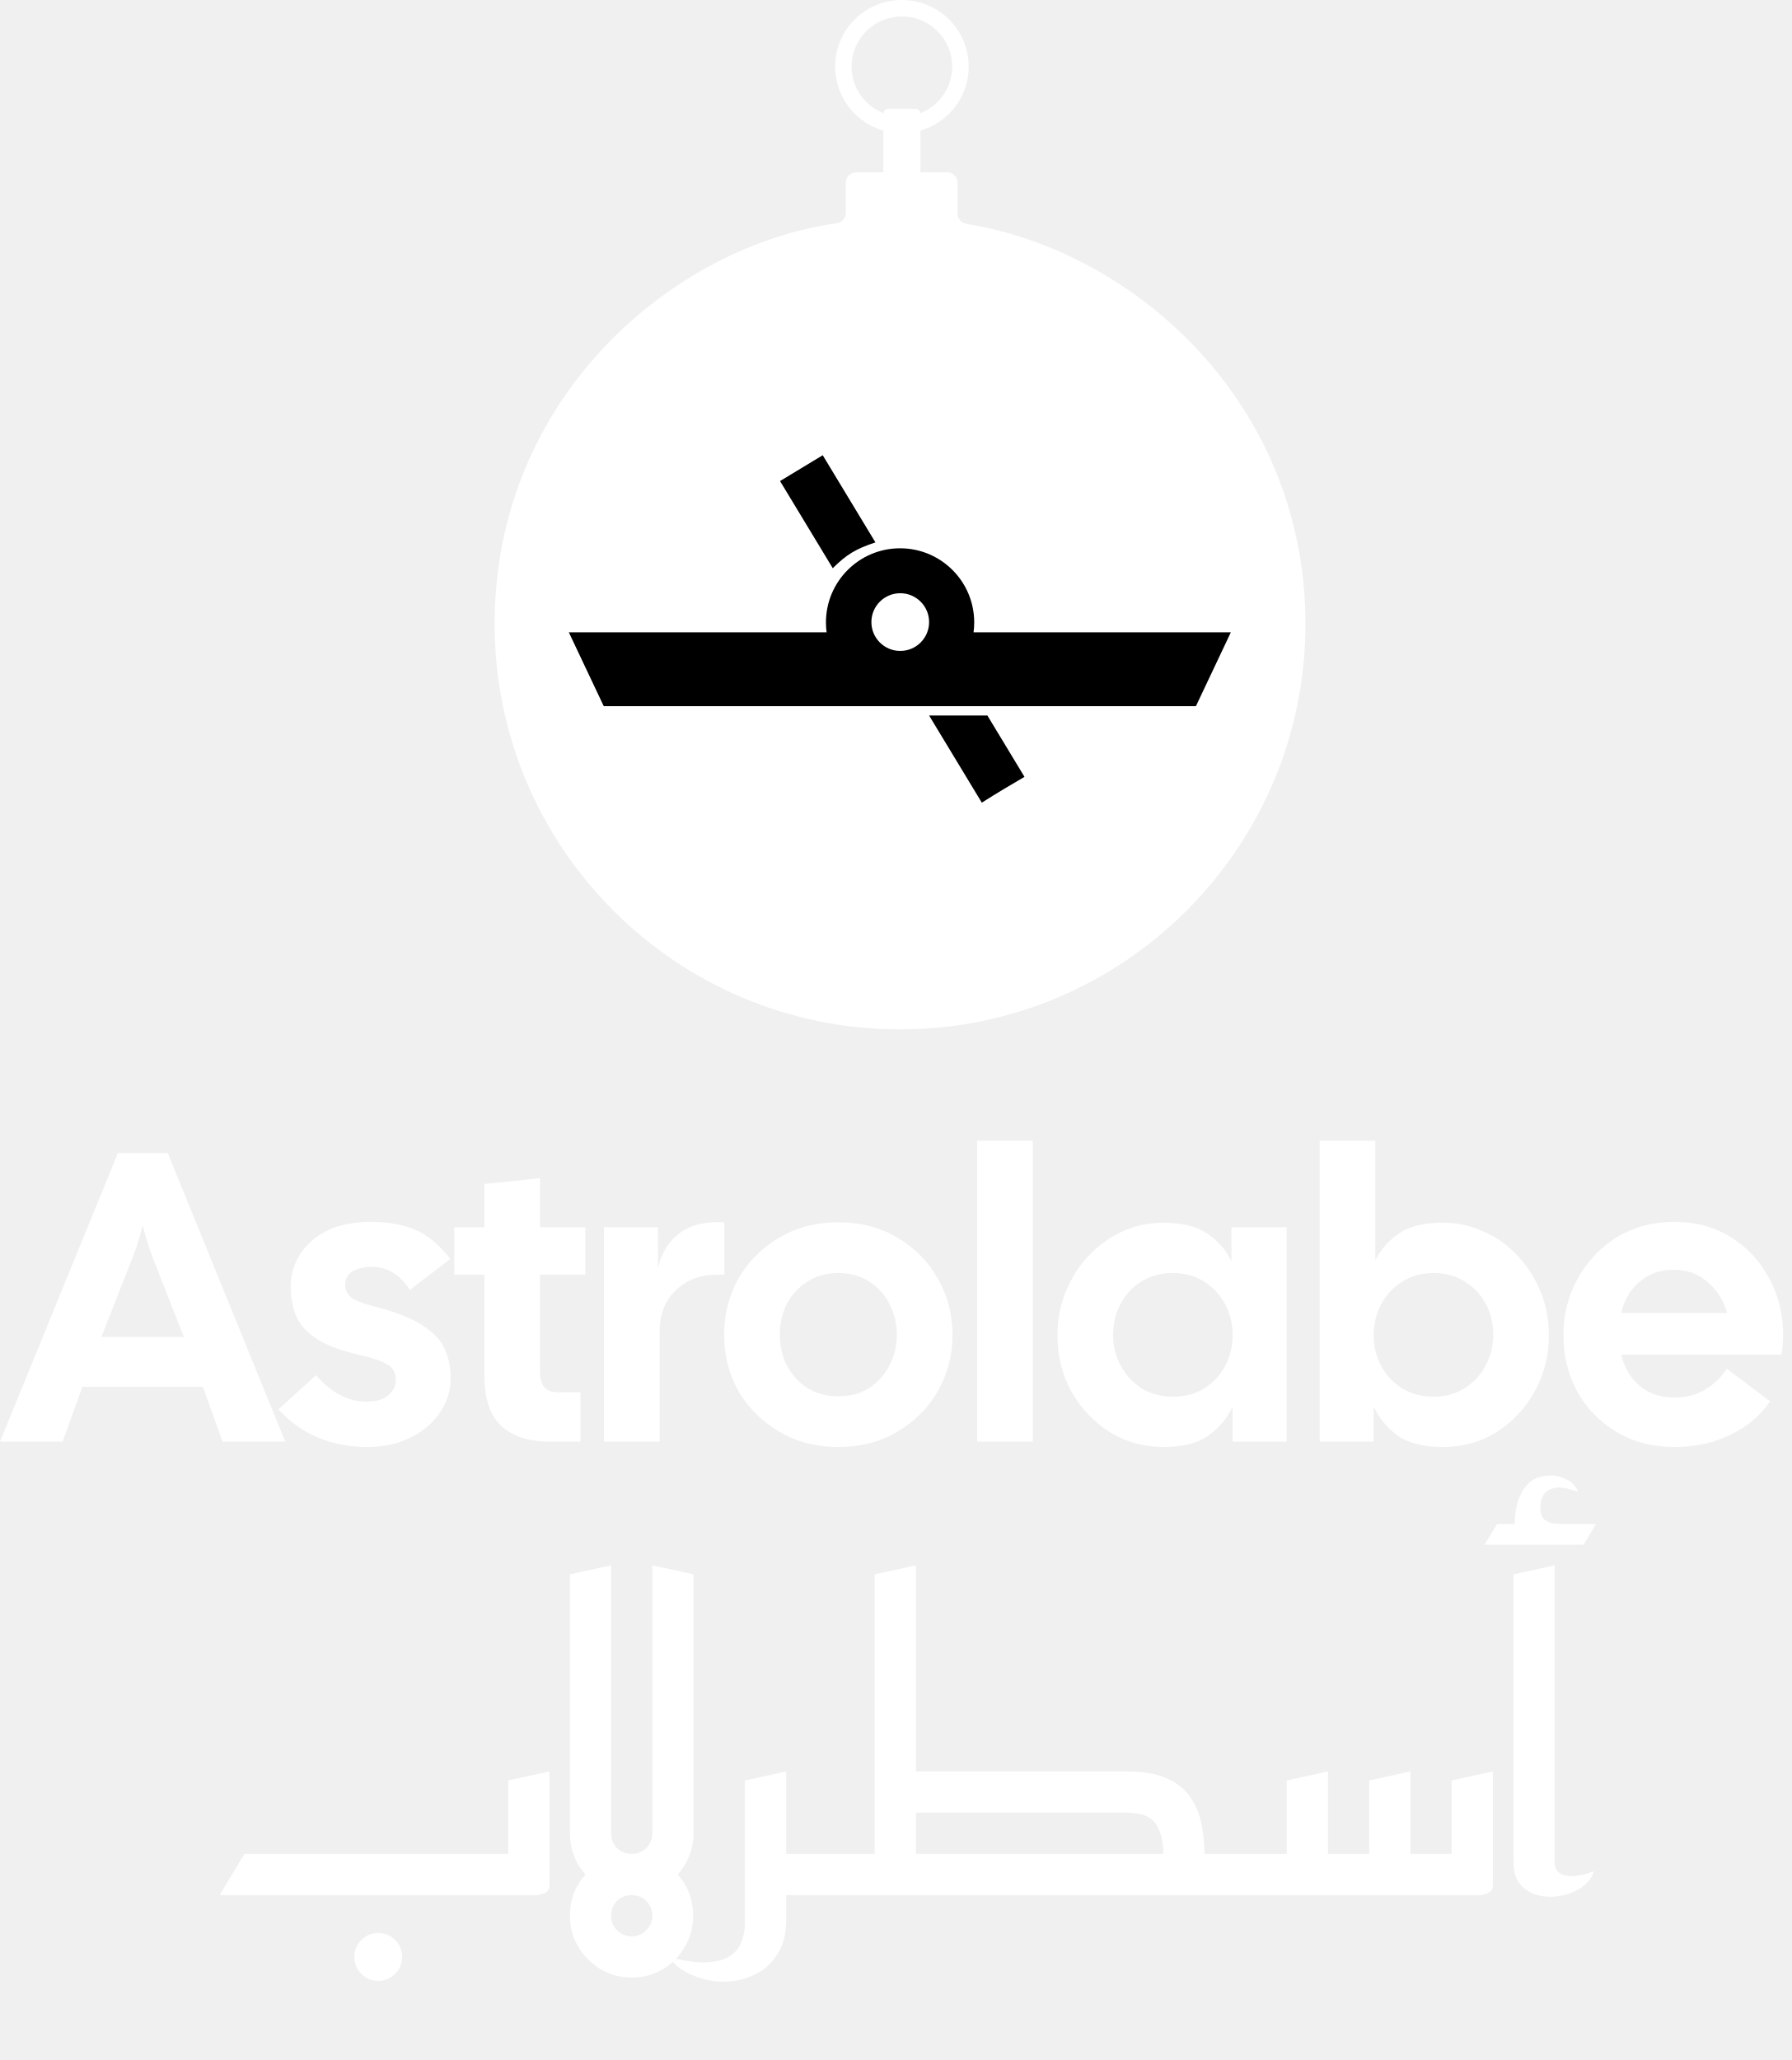
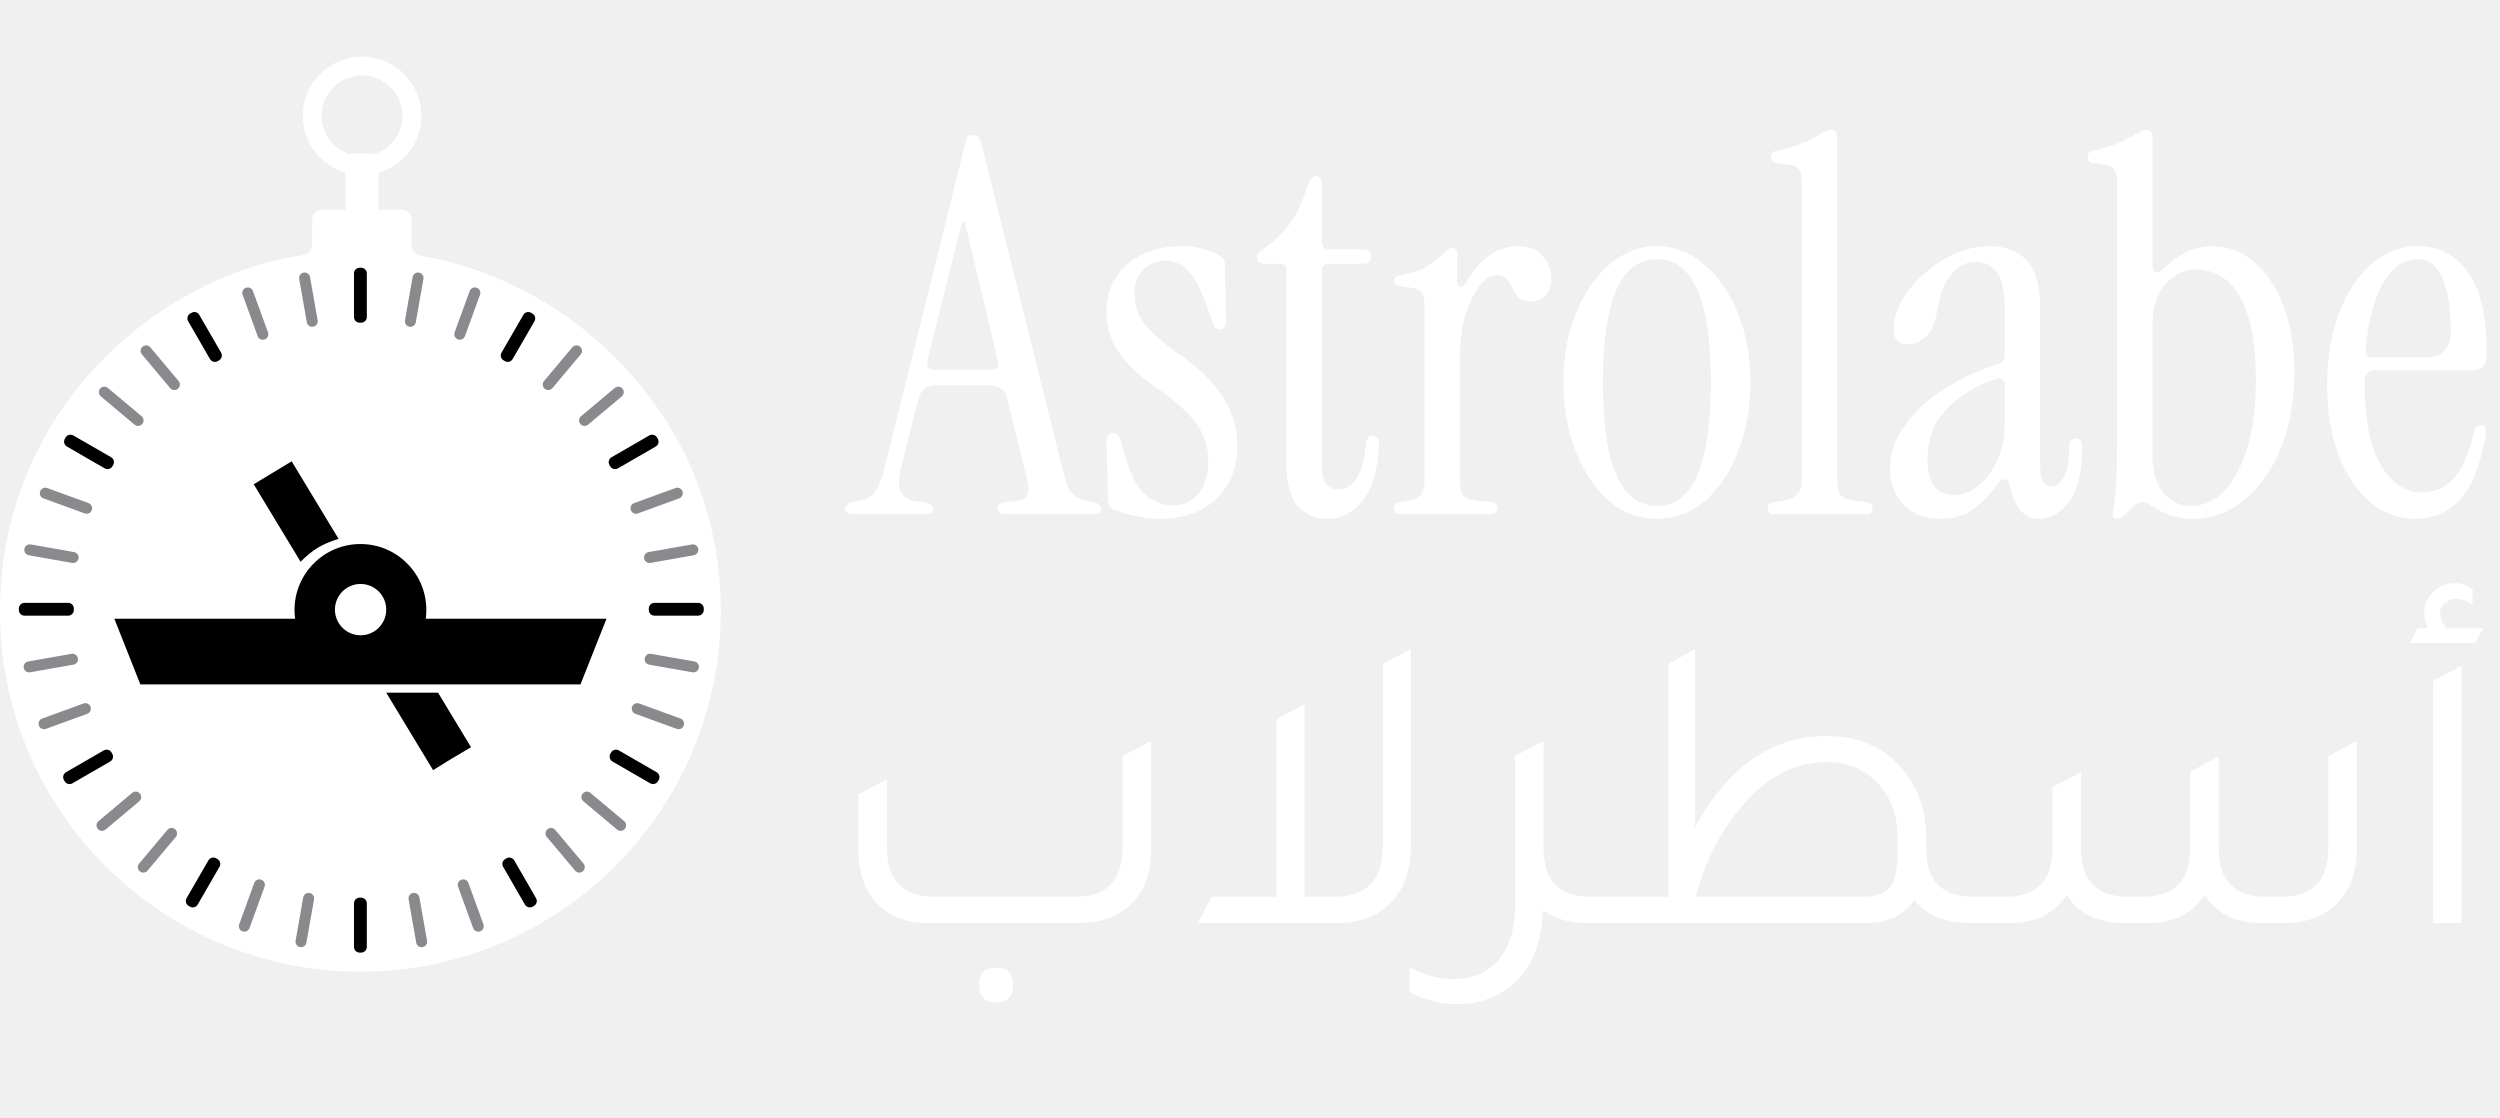
- <svg xmlns="http://www.w3.org/2000/svg" width="4346" height="4997" viewBox="0 0 4346 4997" fill="none">
-   <path d="M2298 418H2077C2063.19 418 2052 429.193 2052 443V516.355C2052 529.087 2042.48 539.736 2029.87 541.507C1630.89 597.536 1200 964.664 1200 1513.5C1200 2056.67 1640.33 2497 2183.5 2497C2726.67 2497 3167 2056 3167 1513.5C3167 980.328 2755.52 609.428 2344.57 543.022C2332.22 541.027 2323 530.488 2323 517.979V443C2323 429.193 2311.81 418 2298 418Z" fill="white" />
-   <path d="M2188 20C2266.48 20 2330 83.41 2330 161.5C2330 239.59 2266.48 303 2188 303C2109.52 303 2046 239.59 2046 161.5C2046 83.41 2109.52 20 2188 20Z" stroke="white" stroke-width="40" />
-   <rect x="2143" y="264" width="90" height="204" rx="12" fill="white" />
-   <path d="M2183.6 1330C2084.27 1330 2003.74 1410.52 2003.74 1509.85C2003.74 1518 2004.29 1526.02 2005.33 1533.88H1380L1464.71 1713H2178.5H2901.29L2986 1533.88H2361.86C2362.91 1526.02 2363.45 1518 2363.45 1509.85C2363.45 1410.52 2282.93 1330 2183.6 1330Z" fill="black" />
-   <circle cx="2184" cy="1509" r="70" fill="white" />
-   <path d="M1995.92 1104.27L2123.79 1315.7C2076.12 1331.43 2053.66 1345.08 2020.26 1378.32L1892.38 1166.89L1995.92 1104.27Z" fill="black" />
-   <path d="M2381.88 1947.05C2420.6 1922.51 2445 1908 2485.41 1884.43L2395.41 1735.62L2254 1735.62L2381.88 1947.05Z" fill="black" />
-   <path d="M-1.2517e-06 3497L286 2797H407L692 3497H540L492 3364H200L152 3497H-1.2517e-06ZM321 3052L246 3243H446L371 3052C361 3025.33 352.667 2998.67 346 2972C339.333 3000.67 331 3027.33 321 3052ZM891.297 3510C803.964 3510 731.964 3479.67 675.297 3419L766.297 3336C804.297 3378.67 844.964 3400 888.297 3400C911.63 3400 929.297 3395 941.297 3385C953.964 3374.33 960.297 3361.33 960.297 3346C960.297 3336.67 957.964 3328.67 953.297 3322C949.297 3315.33 940.297 3309 926.297 3303C912.964 3297 892.63 3291 865.297 3285C818.63 3273.67 783.964 3259.67 761.297 3243C738.63 3226.33 723.63 3207.67 716.297 3187C708.964 3166.33 705.297 3145 705.297 3123C705.297 3077.67 722.297 3040 756.297 3010C790.964 2979.33 838.63 2964 899.297 2964C941.297 2964 977.297 2970.33 1007.3 2983C1037.3 2995.67 1065.63 3019.33 1092.3 3054L994.297 3129C981.63 3109 967.297 3094.67 951.297 3086C935.964 3077.33 919.63 3073 902.297 3073C883.63 3073 867.964 3076.67 855.297 3084C843.297 3091.33 837.297 3103 837.297 3119C837.297 3127.67 841.297 3136.33 849.297 3145C857.297 3153 876.63 3161 907.297 3169C957.964 3181.67 996.63 3196.67 1023.3 3214C1049.96 3230.67 1068.3 3249.67 1078.3 3271C1088.3 3292.33 1093.3 3316 1093.3 3342C1093.3 3374 1084.3 3402.67 1066.3 3428C1048.96 3453.33 1024.96 3473.33 994.297 3488C964.297 3502.67 929.964 3510 891.297 3510ZM1334.13 3497C1282.79 3497 1243.46 3484.33 1216.13 3459C1188.79 3433.67 1175.13 3392.67 1175.13 3336V3092H1102.13V2977H1175.13V2872L1310.13 2858V2977H1420.13V3092H1310.13V3329C1310.13 3361 1324.13 3377 1352.13 3377H1408.13V3497H1334.13ZM1465.25 3497V2977H1596.25V3076C1604.92 3038.67 1622.58 3010.33 1649.25 2991C1675.92 2971 1711.92 2962.33 1757.25 2965V3092H1738.25C1699.58 3092 1666.92 3104.33 1640.25 3129C1613.58 3153.67 1600.25 3187.67 1600.25 3231V3497H1465.25ZM2033.77 3510C1980.44 3510 1932.77 3497.67 1890.77 3473C1848.77 3448.33 1815.77 3415.67 1791.77 3375C1768.44 3333.67 1756.77 3288 1756.77 3238C1756.77 3188 1768.44 3142.33 1791.77 3101C1815.77 3059.67 1848.77 3026.67 1890.77 3002C1932.77 2977.33 1980.44 2965 2033.77 2965C2087.77 2965 2135.44 2977.33 2176.77 3002C2218.77 3026.67 2251.44 3059.67 2274.77 3101C2298.77 3142.33 2310.77 3188 2310.77 3238C2310.77 3288 2298.77 3333.67 2274.77 3375C2251.44 3415.67 2218.77 3448.33 2176.77 3473C2135.44 3497.67 2087.77 3510 2033.77 3510ZM2033.77 3387C2062.44 3387 2087.44 3380.33 2108.77 3367C2130.11 3353 2146.44 3334.67 2157.77 3312C2169.77 3289.33 2175.77 3264.67 2175.77 3238C2175.77 3210.67 2169.77 3185.67 2157.77 3163C2146.44 3140.33 2130.11 3122.33 2108.77 3109C2087.44 3095 2062.44 3088 2033.77 3088C2005.11 3088 1980.11 3095 1958.77 3109C1937.44 3122.33 1920.77 3140.33 1908.77 3163C1897.44 3185.67 1891.77 3210.67 1891.77 3238C1891.77 3264.67 1897.44 3289.33 1908.77 3312C1920.77 3334.67 1937.44 3353 1958.77 3367C1980.11 3380.33 2005.11 3387 2033.77 3387ZM2370.52 3497V2767H2505.52V3497H2370.52ZM2822.37 3510C2775.03 3510 2731.7 3498 2692.37 3474C2653.7 3449.33 2622.7 3416.67 2599.37 3376C2576.7 3334.67 2565.37 3289 2565.37 3239C2565.37 3201.67 2572.03 3166.67 2585.37 3134C2598.7 3100.67 2617.03 3071.67 2640.37 3047C2663.7 3021.67 2690.7 3002 2721.37 2988C2752.7 2973.33 2786.37 2966 2822.37 2966C2867.7 2966 2903.03 2974.67 2928.37 2992C2953.7 3008.67 2973.37 3031 2987.37 3059V2977H3121.37V3497H2990.37V3412C2976.37 3441.33 2956.37 3465 2930.37 3483C2905.03 3501 2869.03 3510 2822.37 3510ZM2844.37 3388C2874.37 3388 2900.03 3381.33 2921.37 3368C2943.37 3354 2960.37 3335.67 2972.37 3313C2984.37 3290.33 2990.37 3265.67 2990.37 3239C2990.37 3211.67 2984.37 3186.67 2972.37 3164C2960.37 3141.33 2943.37 3123 2921.37 3109C2900.03 3095 2874.37 3088 2844.37 3088C2815.7 3088 2790.37 3095 2768.37 3109C2747.03 3122.33 2730.37 3140.33 2718.37 3163C2706.37 3185.67 2700.37 3210.67 2700.37 3238C2700.37 3264 2706.37 3288.67 2718.37 3312C2730.37 3334.67 2747.03 3353 2768.37 3367C2790.37 3381 2815.7 3388 2844.37 3388ZM3500.58 3510C3453.91 3510 3417.58 3501 3391.58 3483C3366.24 3465 3346.58 3441.33 3332.58 3412V3497H3201.58V2767H3336.58V3057C3350.58 3029.67 3370.24 3007.67 3395.58 2991C3420.91 2974.33 3455.91 2966 3500.58 2966C3536.58 2966 3569.91 2973.33 3600.58 2988C3631.91 3002 3659.24 3021.67 3682.58 3047C3705.91 3071.67 3724.24 3100.67 3737.58 3134C3750.91 3166.67 3757.58 3201.67 3757.58 3239C3757.58 3289 3745.91 3334.67 3722.58 3376C3699.91 3416.67 3669.24 3449.33 3630.58 3474C3591.91 3498 3548.58 3510 3500.58 3510ZM3478.58 3388C3507.24 3388 3532.24 3381 3553.58 3367C3575.58 3353 3592.58 3334.67 3604.58 3312C3616.58 3288.67 3622.58 3264 3622.58 3238C3622.58 3210.67 3616.58 3185.67 3604.58 3163C3592.58 3140.33 3575.58 3122.33 3553.58 3109C3532.24 3095 3507.24 3088 3478.58 3088C3449.24 3088 3423.58 3095 3401.58 3109C3379.58 3123 3362.58 3141.33 3350.58 3164C3338.58 3186.67 3332.58 3211.67 3332.58 3239C3332.58 3265.67 3338.58 3290.33 3350.58 3313C3362.58 3335.67 3379.58 3354 3401.58 3368C3423.58 3381.33 3449.24 3388 3478.58 3388ZM4061.91 3510C4008.57 3510 3961.57 3497.67 3920.91 3473C3880.24 3448.33 3848.57 3415.67 3825.91 3375C3803.91 3333.67 3792.91 3288 3792.91 3238C3792.91 3188 3804.57 3142.33 3827.91 3101C3851.24 3059 3882.91 3025.67 3922.91 3001C3963.57 2976.33 4009.91 2964 4061.91 2964C4113.91 2964 4159.57 2976.33 4198.91 3001C4238.91 3025.67 4269.91 3059 4291.91 3101C4314.57 3142.33 4325.91 3188 4325.91 3238C4325.91 3245.33 4325.57 3253 4324.91 3261C4324.24 3269 4323.24 3277.33 4321.91 3286H3932.91C3940.24 3316.67 3954.91 3341.67 3976.91 3361C3999.57 3380.33 4027.91 3390 4061.91 3390C4091.24 3390 4116.57 3383.33 4137.91 3370C4159.91 3356.67 4176.91 3340 4188.91 3320L4293.91 3399C4273.24 3431.67 4242.24 3458.33 4200.91 3479C4159.57 3499.67 4113.24 3510 4061.91 3510ZM4059.91 3080C4027.91 3080 4000.57 3089.67 3977.91 3109C3955.24 3128.33 3940.24 3153.67 3932.91 3185H4189.91C4182.57 3156.33 4167.24 3131.67 4143.91 3111C4121.24 3090.33 4093.24 3080 4059.91 3080Z" fill="white" />
-   <path d="M917.563 4805C901.563 4805 887.896 4799.33 876.563 4788C865.229 4776.67 859.562 4763 859.562 4747C859.562 4731 865.229 4717.33 876.563 4706C887.896 4694.67 901.563 4689 917.563 4689C933.563 4689 947.229 4694.67 958.563 4706C969.896 4717.33 975.563 4731 975.563 4747C975.563 4763 969.896 4776.67 958.563 4788C947.229 4799.33 933.563 4805 917.563 4805ZM533 4597L593 4497H1233V4597H533ZM1113 4597V4497H1233V4319L1333 4297V4574C1333 4582 1329.67 4587.67 1323 4591C1316.33 4594.33 1309.67 4596.33 1303 4597C1296.33 4597 1293 4597 1293 4597H1113ZM1482.61 4497L1382.61 4447V3819L1482.61 3797V4497ZM1532.61 4597C1505.28 4597 1480.28 4590.33 1457.61 4577C1434.94 4563.67 1416.61 4545.67 1402.61 4523C1389.28 4499.67 1382.61 4474.33 1382.61 4447H1482.61C1482.61 4461 1487.28 4473 1496.61 4483C1506.61 4492.33 1518.61 4497 1532.61 4497C1546.61 4497 1558.28 4492.33 1567.61 4483C1577.61 4473 1582.61 4461 1582.61 4447H1682.61C1682.61 4474.33 1675.61 4499.67 1661.61 4523C1648.28 4545.67 1630.28 4563.67 1607.61 4577C1584.94 4590.33 1559.94 4597 1532.61 4597ZM1582.61 4497V3797L1682.61 3819V4447L1582.61 4497ZM1532.61 4797C1505.28 4797 1480.28 4790.33 1457.61 4777C1434.94 4763.67 1416.61 4745.33 1402.61 4722C1389.28 4699.33 1382.61 4674.33 1382.61 4647C1382.61 4619 1389.28 4593.67 1402.61 4571C1416.61 4548.33 1434.94 4530.33 1457.61 4517C1480.28 4503.67 1505.28 4497 1532.61 4497C1559.94 4497 1584.94 4503.67 1607.61 4517C1630.28 4530.33 1648.28 4548.33 1661.61 4571C1674.94 4593.67 1681.61 4619 1681.61 4647C1681.61 4674.33 1674.94 4699.33 1661.61 4722C1648.28 4745.33 1630.28 4763.67 1607.61 4777C1584.94 4790.33 1559.94 4797 1532.61 4797ZM1532.61 4697C1546.61 4697 1558.28 4692 1567.61 4682C1577.61 4672.67 1582.61 4661 1582.61 4647C1582.61 4633 1577.61 4621 1567.61 4611C1558.28 4601.67 1546.61 4597 1532.61 4597C1518.61 4597 1506.61 4601.67 1496.61 4611C1487.28 4621 1482.61 4633 1482.61 4647C1482.61 4661 1487.28 4672.67 1496.61 4682C1506.61 4692 1518.61 4697 1532.61 4697ZM1881.22 4597V4497H2027.22V4597H1881.22ZM1622.22 4747C1660.22 4757 1691.22 4761.33 1715.22 4760C1739.89 4758.67 1758.89 4753.33 1772.22 4744C1785.55 4734.67 1794.55 4723 1799.22 4709C1804.55 4695 1807.22 4681 1807.22 4667V4319L1907.22 4297V4657C1907.22 4692.33 1899.55 4721 1884.22 4743C1869.55 4765.67 1850.22 4782 1826.22 4792C1802.22 4802.67 1776.89 4807.67 1750.22 4807C1724.22 4806.33 1699.89 4800.67 1677.22 4790C1653.89 4780 1635.55 4765.67 1622.22 4747ZM2867.02 4597V4497H3042.02V4597H2867.02ZM1957.02 4597V4497H2132.02V4597H1957.02ZM2122.02 4547V3819L2222.02 3797V4547H2122.02ZM1962.02 4597L2022.02 4497H2282.02V4597H1962.02ZM2167.02 4597V4497H2822.02C2822.69 4469 2817.02 4445.33 2805.02 4426C2793.69 4406.67 2769.36 4397 2732.02 4397H2167.02V4297H2732.02C2773.36 4297 2806.36 4302.67 2831.02 4314C2856.36 4325.33 2875.36 4340.67 2888.02 4360C2901.36 4379.33 2910.36 4401 2915.02 4425C2919.69 4449 2922.02 4474 2922.02 4500C2922.02 4525.33 2922.02 4550 2922.02 4574C2922.02 4582 2918.69 4587.67 2912.02 4591C2905.36 4594.33 2898.69 4596.33 2892.02 4597C2885.36 4597 2882.02 4597 2882.02 4597H2167.02ZM3001.67 4597V4497H3121.67V4319L3221.67 4297V4497H3321.67V4319L3421.67 4297V4497H3521.67V4319L3621.67 4297V4574C3621.67 4582 3618.34 4587.67 3611.67 4591C3605.01 4594.33 3598.34 4596.33 3591.67 4597C3585.01 4597 3581.67 4597 3581.67 4597H3001.67ZM3674.75 3738V3705C3674.75 3692.33 3675.08 3682.33 3675.75 3675C3676.42 3667 3678.08 3658 3680.75 3648C3686.08 3628 3695.08 3611.67 3707.75 3599C3720.42 3585.67 3739.75 3579 3765.75 3579C3775.08 3579 3786.08 3582 3798.75 3588C3812.08 3593.33 3822.08 3603.67 3828.75 3619C3824.75 3617 3816.08 3614.33 3802.75 3611C3789.42 3607.67 3778.08 3607.33 3768.75 3610C3758.08 3612.67 3750.42 3617.67 3745.75 3625C3741.08 3631.67 3738.42 3638.33 3737.75 3645C3737.08 3651 3736.75 3655.33 3736.75 3658C3736.75 3671.33 3740.08 3680.67 3746.75 3686C3754.08 3691.33 3762.42 3694.67 3771.75 3696C3781.75 3696.67 3790.75 3697 3798.75 3697H3824.75L3825.75 3738H3674.75ZM3601.75 3747L3631.75 3697H3871.75L3841.75 3747H3601.75ZM3866.67 4539C3862.67 4553.67 3853.34 4566.33 3838.67 4577C3824.67 4587 3808.01 4594 3788.67 4598C3770.01 4602 3751.67 4602 3733.67 4598C3716.34 4594 3701.67 4585.67 3689.67 4573C3677.67 4559.67 3671.67 4541 3671.67 4517V3819L3771.67 3797V4517C3771.67 4529 3775.34 4537.67 3782.67 4543C3790.01 4547.67 3799.01 4550.33 3809.67 4551C3820.34 4551 3831.01 4549.67 3841.67 4547C3852.34 4544.33 3860.67 4541.67 3866.67 4539Z" fill="white" />
+ <svg xmlns="http://www.w3.org/2000/svg" width="5295" height="2366" viewBox="0 0 5295 2366" fill="none">
+   <path d="M852.192 444.423H680.667C669.951 444.423 661.264 453.11 661.264 463.826V515.753C661.264 528.485 651.716 539.126 639.123 540.998C330.865 586.815 0 870.982 0 1294.67C0 1716.25 341.752 2058 763.325 2058C1184.9 2058 1526.65 1715.73 1526.65 1294.67C1526.65 882.951 1210.51 595.905 893.162 542.255C880.829 540.17 871.595 529.639 871.595 517.13V463.826C871.595 453.11 862.908 444.423 852.192 444.423Z" fill="white" />
+   <path d="M766.818 140C825.271 140 872.551 187.223 872.551 245.346C872.551 303.468 825.271 350.69 766.818 350.69C708.365 350.69 661.085 303.468 661.084 245.346C661.084 187.223 708.365 140 766.818 140Z" stroke="white" stroke-width="40" />
+   <rect x="731.892" y="324.899" width="69.852" height="158.331" rx="12" fill="white" />
+   <path d="M763.4 1152.25C686.307 1152.25 623.811 1214.75 623.811 1291.84C623.811 1298.17 624.231 1304.39 625.046 1310.49L242.153 1310.49L297.258 1449.51H759.444H1229.47L1284.57 1310.49H901.754C902.569 1304.39 902.989 1298.17 902.989 1291.84C902.989 1214.75 840.493 1152.25 763.4 1152.25Z" fill="black" />
+   <circle cx="763.714" cy="1291.18" r="54.329" fill="white" />
+   <path d="M617.734 977.058L716.985 1141.16C679.981 1153.36 662.552 1163.96 636.628 1189.76L537.377 1025.66L617.734 977.058Z" fill="black" />
+   <path d="M917.294 1631.17C947.344 1612.12 966.284 1600.86 997.651 1582.57L927.796 1467.07L818.043 1467.07L917.294 1631.17Z" fill="black" />
+   <rect x="749.742" y="567.052" width="27.165" height="116.42" rx="12" fill="black" />
+   <rect x="749.742" y="1901.22" width="27.165" height="116.42" rx="12" fill="black" />
+   <rect x="906.499" y="2003.93" width="23.284" height="116.42" rx="11.642" transform="rotate(170 906.499 2003.93)" fill="#8A8A8E" />
+   <rect x="674.823" y="690.026" width="23.284" height="116.42" rx="11.642" transform="rotate(170 674.823 690.026)" fill="#8A8A8E" />
+   <rect x="1027.92" y="1968.59" width="23.284" height="116.42" rx="11.642" transform="rotate(160 1027.92 1968.59)" fill="#8A8A8E" />
+   <rect x="571.604" y="714.882" width="23.284" height="116.42" rx="11.642" transform="rotate(160 571.604 714.882)" fill="#8A8A8E" />
+   <rect x="1141.35" y="1912.71" width="27.165" height="116.42" rx="12" transform="rotate(150 1141.35 1912.71)" fill="black" />
+   <rect x="474.271" y="757.284" width="27.165" height="116.42" rx="12" transform="rotate(150 474.271 757.284)" fill="black" />
+   <rect x="1243.37" y="1837.98" width="23.284" height="116.42" rx="11.642" transform="rotate(140 1243.37 1837.98)" fill="#8A8A8E" />
+   <rect x="385.779" y="815.943" width="23.284" height="116.42" rx="11.642" transform="rotate(140 385.779 815.943)" fill="#8A8A8E" />
+   <rect x="1330.85" y="1746.67" width="23.284" height="116.42" rx="11.642" transform="rotate(130 1330.85 1746.67)" fill="#8A8A8E" />
+   <rect x="308.818" y="889.078" width="23.284" height="116.42" rx="11.642" transform="rotate(130 308.818 889.078)" fill="#8A8A8E" />
+   <rect x="1401.15" y="1641.55" width="27.165" height="116.42" rx="12" transform="rotate(120 1401.15 1641.55)" fill="black" />
+   <rect x="245.726" y="974.466" width="27.165" height="116.42" rx="12" transform="rotate(120 245.726 974.466)" fill="black" />
+   <rect x="1452.13" y="1525.83" width="23.284" height="116.42" rx="11.642" transform="rotate(110 1452.13 1525.83)" fill="#8A8A8E" />
+   <rect x="198.419" y="1069.51" width="23.284" height="116.42" rx="11.642" transform="rotate(110 198.419 1069.51)" fill="#8A8A8E" />
+   <rect x="1482.24" y="1403.01" width="23.284" height="116.42" rx="11.642" transform="rotate(100 1482.24 1403.01)" fill="#8A8A8E" />
+   <rect x="168.336" y="1171.33" width="23.284" height="116.42" rx="11.642" transform="rotate(100 168.336 1171.33)" fill="#8A8A8E" />
+   <rect x="1490.56" y="1276.82" width="27.165" height="116.42" rx="12" transform="rotate(90 1490.56 1276.82)" fill="black" />
+   <rect x="156.391" y="1276.82" width="27.165" height="116.42" rx="12" transform="rotate(90 156.391 1276.82)" fill="black" />
+   <rect x="1476.85" y="1151.11" width="23.284" height="116.42" rx="11.642" transform="rotate(80 1476.85 1151.11)" fill="#8A8A8E" />
+   <rect x="162.945" y="1382.79" width="23.284" height="116.42" rx="11.642" transform="rotate(80 162.945 1382.79)" fill="#8A8A8E" />
+   <rect x="1441.51" y="1029.69" width="23.284" height="116.42" rx="11.642" transform="rotate(70 1441.51 1029.69)" fill="#8A8A8E" />
+   <rect x="187.801" y="1486.01" width="23.284" height="116.42" rx="11.642" transform="rotate(70 187.801 1486.01)" fill="#8A8A8E" />
+   <rect x="1385.63" y="916.256" width="27.165" height="116.42" rx="12" transform="rotate(60 1385.63 916.256)" fill="black" />
+   <rect x="230.203" y="1583.34" width="27.165" height="116.42" rx="12" transform="rotate(60 230.203 1583.34)" fill="black" />
+   <rect x="1310.9" y="814.245" width="23.284" height="116.42" rx="11.642" transform="rotate(50 1310.9 814.245)" fill="#8A8A8E" />
+   <rect x="288.863" y="1671.83" width="23.284" height="116.42" rx="11.642" transform="rotate(50 288.863 1671.83)" fill="#8A8A8E" />
+   <rect x="1219.58" y="726.761" width="23.284" height="116.42" rx="11.642" transform="rotate(40 1219.58 726.761)" fill="#8A8A8E" />
+   <rect x="361.997" y="1748.79" width="23.284" height="116.42" rx="11.642" transform="rotate(40 361.997 1748.79)" fill="#8A8A8E" />
+   <rect x="1114.47" y="656.461" width="27.164" height="116.42" rx="12" transform="rotate(30 1114.47 656.461)" fill="black" />
+   <rect x="447.385" y="1811.89" width="27.164" height="116.42" rx="12" transform="rotate(30 447.385 1811.89)" fill="black" />
+   <rect x="998.745" y="605.483" width="23.284" height="116.42" rx="11.642" transform="rotate(20 998.745 605.483)" fill="#8A8A8E" />
+   <rect x="542.431" y="1859.19" width="23.284" height="116.42" rx="11.642" transform="rotate(20 542.431 1859.19)" fill="#8A8A8E" />
+   <rect x="875.925" y="575.375" width="23.284" height="116.42" rx="11.642" transform="rotate(10 875.925 575.375)" fill="#8A8A8E" />
+   <rect x="644.249" y="1889.28" width="23.284" height="116.42" rx="11.642" transform="rotate(10 644.249 1889.28)" fill="#8A8A8E" />
+   <path d="M1806.7 1089C1795.7 1089 1790.2 1085.33 1790.2 1078C1790.2 1070.67 1795.33 1065.9 1805.6 1063.7L1822.1 1060.4C1836.77 1057.47 1847.77 1050.5 1855.1 1039.5C1862.43 1027.77 1868.67 1011.63 1873.8 991.1L2044.3 303.6C2045.77 296.267 2047.97 291.5 2050.9 289.3C2054.57 287.1 2057.87 286 2060.8 286C2064.47 286 2067.77 287.1 2070.7 289.3C2074.37 291.5 2076.93 296.267 2078.4 303.6L2252.2 1001C2257.33 1021.53 2263.2 1035.83 2269.8 1043.9C2276.4 1051.97 2286.67 1057.47 2300.6 1060.4L2317.1 1063.7C2327.37 1065.9 2332.5 1070.67 2332.5 1078C2332.5 1085.33 2327 1089 2316 1089H2127.9C2117.63 1089 2112.5 1084.97 2112.5 1076.9C2112.5 1068.83 2118.73 1064.43 2131.2 1063.7L2152.1 1061.5C2164.57 1060.03 2172.27 1056 2175.2 1049.4C2178.87 1042.8 2178.87 1031.43 2175.2 1015.3L2133.4 844.8C2129 825.733 2116.9 816.2 2097.1 816.2H1981.6C1962.53 816.2 1950.43 825.733 1945.3 844.8L1907.9 992.2C1896.9 1034 1907.9 1057.1 1940.9 1061.5L1957.4 1063.7C1969.87 1065.9 1976.1 1070.3 1976.1 1076.9C1976.1 1084.97 1970.97 1089 1960.7 1089H1806.7ZM1978.3 783.2H2099.3C2111.03 783.2 2115.8 776.967 2113.6 764.5L2043.2 469.7H2037.7L1964 764.5C1961.8 776.967 1966.57 783.2 1978.3 783.2ZM2456.83 1098.9C2439.97 1098.9 2422 1096.7 2402.93 1092.3C2383.87 1088.63 2368.47 1083.87 2356.73 1078C2350.13 1074.33 2346.83 1068.1 2346.83 1059.3L2343.53 936.1C2343.53 923.633 2348.3 917.4 2357.83 917.4C2365.9 917.4 2371.4 923.267 2374.33 935C2386.8 987.067 2401.83 1022.63 2419.43 1041.7C2437.77 1060.77 2459.77 1070.3 2485.43 1070.3C2506.7 1070.3 2524.3 1062.23 2538.23 1046.1C2552.17 1029.23 2559.13 1006.13 2559.13 976.8C2559.13 947.467 2551.07 921.433 2534.93 898.7C2518.8 875.967 2491.67 851.033 2453.53 823.9C2415.4 798.233 2387.53 772.567 2369.93 746.9C2352.33 720.5 2343.53 691.9 2343.53 661.1C2343.53 619.3 2358.2 585.567 2387.53 559.9C2416.87 534.233 2455.73 521.4 2504.13 521.4C2518.8 521.4 2533.1 523.233 2547.03 526.9C2560.97 529.833 2573.43 534.967 2584.43 542.3C2591.03 546.7 2594.33 552.567 2594.33 559.9L2596.53 680.9C2596.53 691.9 2592.13 697.4 2583.33 697.4C2578.2 697.4 2574.53 695.933 2572.33 693C2570.13 689.333 2568.3 684.933 2566.83 679.8C2552.17 632.133 2537.5 599.133 2522.83 580.8C2508.17 561.733 2490.2 552.2 2468.93 552.2C2449.87 552.2 2434.1 558.8 2421.63 572C2409.17 585.2 2402.93 601.7 2402.93 621.5C2402.93 647.167 2410.63 669.533 2426.03 688.6C2441.43 707.667 2469.3 731.133 2509.63 759C2546.3 785.4 2573.8 814 2592.13 844.8C2611.2 874.867 2620.73 907.867 2620.73 943.8C2620.73 990.733 2605.7 1028.5 2575.63 1057.1C2545.57 1084.97 2505.97 1098.9 2456.83 1098.9ZM2812.81 1098.9C2787.15 1098.9 2765.88 1090.1 2749.01 1072.5C2732.88 1054.17 2724.81 1024.47 2724.81 983.4V572C2724.81 563.2 2720.41 558.8 2711.61 558.8H2679.71C2667.98 558.8 2662.11 554.4 2662.11 545.6C2662.11 539.733 2665.41 534.6 2672.01 530.2C2696.21 513.333 2715.65 495.367 2730.31 476.3C2744.98 456.5 2757.81 429.733 2768.81 396C2773.95 380.6 2780.18 372.9 2787.51 372.9C2795.58 372.9 2799.61 378.767 2799.61 390.5V512.6C2799.61 522.867 2804.75 528 2815.01 528H2886.51C2898.25 528 2904.11 533.133 2904.11 543.4C2904.11 553.667 2898.25 558.8 2886.51 558.8H2815.01C2804.75 558.8 2799.61 563.933 2799.61 574.2V984.5C2799.61 1000.63 2802.18 1013.47 2807.31 1023C2812.45 1031.8 2821.98 1036.2 2835.91 1036.2C2851.31 1036.2 2863.78 1028.5 2873.31 1013.1C2883.58 997.7 2890.18 972.767 2893.11 938.3C2894.58 928.033 2899.35 922.9 2907.41 922.9C2916.21 922.9 2920.61 928.4 2920.61 939.4C2918.41 995.867 2906.68 1036.57 2885.41 1061.5C2864.88 1086.43 2840.68 1098.9 2812.81 1098.9ZM3105.18 598.4C3135.25 547.067 3171.55 521.4 3214.08 521.4C3238.28 521.4 3256.25 528.733 3267.98 543.4C3279.71 557.333 3285.58 573.1 3285.58 590.7C3285.58 604.633 3281.91 616 3274.58 624.8C3267.98 633.6 3257.35 638 3242.68 638C3230.95 638 3222.15 635.433 3216.28 630.3C3211.15 624.433 3206.75 617.833 3203.08 610.5C3200.15 603.167 3196.48 596.933 3192.08 591.8C3187.68 585.933 3180.35 583 3170.08 583C3156.88 583 3144.41 591.067 3132.68 607.2C3120.95 622.6 3111.05 643.5 3102.98 669.9C3095.65 696.3 3091.98 726.367 3091.98 760.1V1015.3C3091.98 1030.7 3094.18 1041.7 3098.58 1048.3C3103.71 1054.9 3113.98 1058.93 3129.38 1060.4L3159.08 1063.7C3167.15 1065.17 3171.18 1069.2 3171.18 1075.8C3171.18 1084.6 3165.68 1089 3154.68 1089H2968.78C2957.78 1089 2952.28 1084.97 2952.28 1076.9C2952.28 1070.3 2957.05 1065.9 2966.58 1063.7L2979.78 1061.5C2995.18 1058.57 3005.08 1054.17 3009.48 1048.3C3014.61 1041.7 3017.18 1030.7 3017.18 1015.3V645.7C3017.18 632.5 3014.98 623.7 3010.58 619.3C3006.91 614.167 2999.95 610.867 2989.68 609.4L2966.58 606.1C2957.05 605.367 2952.28 601.333 2952.28 594C2952.28 588.133 2958.15 584.1 2969.88 581.9C2992.61 578.233 3009.85 572.367 3021.58 564.3C3034.05 556.233 3046.88 546.333 3060.08 534.6C3066.68 528 3072.18 524.7 3076.58 524.7C3083.18 524.7 3086.48 529.1 3086.48 537.9V597.3C3086.48 602.433 3088.68 605.733 3093.08 607.2C3097.48 607.933 3101.51 605 3105.18 598.4ZM3509.28 1098.9C3471.88 1098.9 3438.14 1086.43 3408.08 1061.5C3378.74 1035.83 3355.28 1001 3337.68 957C3320.08 913 3311.28 863.867 3311.28 809.6C3311.28 755.333 3320.08 706.567 3337.68 663.3C3355.28 620.033 3379.11 585.567 3409.18 559.9C3439.24 534.233 3472.61 521.4 3509.28 521.4C3546.68 521.4 3580.04 534.233 3609.38 559.9C3639.44 585.567 3663.28 620.033 3680.88 663.3C3698.48 706.567 3707.28 755.333 3707.28 809.6C3707.28 863.867 3698.48 913 3680.88 957C3664.01 1001 3640.54 1035.83 3610.48 1061.5C3580.41 1086.43 3546.68 1098.9 3509.28 1098.9ZM3509.28 1071.4C3585.54 1071.4 3623.68 984.133 3623.68 809.6C3623.68 635.8 3585.54 548.9 3509.28 548.9C3433.01 548.9 3394.88 635.8 3394.88 809.6C3394.88 984.133 3433.01 1071.4 3509.28 1071.4ZM3757 1089C3748.2 1089 3743.8 1084.97 3743.8 1076.9C3743.8 1069.57 3747.83 1065.17 3755.9 1063.7L3771.3 1061.5C3786.7 1059.3 3798.07 1054.9 3805.4 1048.3C3812.73 1041.7 3816.4 1030.7 3816.4 1015.3V385C3816.4 371.8 3814.2 362.633 3809.8 357.5C3806.13 352.367 3799.17 349.433 3788.9 348.7L3763.6 345.4C3755.53 343.933 3751.5 339.533 3751.5 332.2C3751.5 324.867 3755.53 320.467 3763.6 319C3784.13 314.6 3801.73 309.467 3816.4 303.6C3831.07 297.733 3843.17 291.867 3852.7 286C3864.43 278.667 3873.23 275 3879.1 275C3887.17 275 3891.2 280.867 3891.2 292.6V1015.3C3891.2 1030.7 3893.4 1041.7 3897.8 1048.3C3902.93 1054.17 3913.2 1058.2 3928.6 1060.4L3953.9 1063.7C3961.97 1065.17 3966 1069.57 3966 1076.9C3966 1084.97 3961.6 1089 3952.8 1089H3757ZM4108.7 1098.9C4077.9 1098.9 4052.6 1089.37 4032.8 1070.3C4013 1050.5 4003.1 1024.47 4003.1 992.2C4003.1 960.667 4013 930.967 4032.8 903.1C4052.6 874.5 4079.73 848.833 4114.2 826.1C4148.67 803.367 4187.9 785.033 4231.9 771.1C4241.43 768.167 4246.2 761.933 4246.2 752.4V652.3C4246.2 617.1 4240.7 592.167 4229.7 577.5C4218.7 562.1 4203.67 554.4 4184.6 554.4C4166.27 554.4 4149.4 562.833 4134 579.7C4119.33 595.833 4108.7 623.333 4102.1 662.2C4098.43 685.667 4090.37 702.9 4077.9 713.9C4066.17 724.167 4054.07 729.3 4041.6 729.3C4021.07 729.3 4010.8 719.033 4010.8 698.5C4010.8 677.233 4016.67 656.333 4028.4 635.8C4040.87 614.533 4057 595.467 4076.8 578.6C4096.6 561 4118.23 547.067 4141.7 536.8C4165.17 526.533 4188.63 521.4 4212.1 521.4C4284.7 521.4 4321 563.567 4321 647.9V984.5C4321 1015.3 4328.7 1030.7 4344.1 1030.7C4353.63 1030.7 4362.43 1024.47 4370.5 1012C4378.57 998.8 4382.6 976.8 4382.6 946C4382.6 934.267 4387.37 928.4 4396.9 928.4C4405.7 928.4 4410.1 934.633 4410.1 947.1C4410.1 1000.63 4400.57 1039.5 4381.5 1063.7C4363.17 1087.17 4342.27 1098.9 4318.8 1098.9C4301.2 1098.9 4287.27 1091.93 4277 1078C4266.73 1063.33 4259.77 1046.1 4256.1 1026.3C4255.37 1018.97 4252.07 1015.3 4246.2 1015.3C4241.07 1014.57 4235.93 1017.87 4230.8 1025.2C4213.2 1049.4 4195.23 1067.73 4176.9 1080.2C4158.57 1092.67 4135.83 1098.9 4108.7 1098.9ZM4138.4 1048.3C4157.47 1048.3 4175.07 1041.7 4191.2 1028.5C4207.33 1014.57 4220.53 996.233 4230.8 973.5C4241.07 950.767 4246.2 925.1 4246.2 896.5V816.2C4246.2 802.267 4238.5 798.233 4223.1 804.1C4178.37 820.233 4143.53 842.6 4118.6 871.2C4094.4 899.067 4082.3 932.8 4082.3 972.4C4082.3 1023 4101 1048.3 4138.4 1048.3ZM4642.65 1098.9C4612.59 1098.9 4583.62 1089.37 4555.75 1070.3C4539.62 1059.3 4524.95 1062.23 4511.75 1079.1C4504.42 1087.17 4498.92 1092.3 4495.25 1094.5C4491.59 1097.43 4487.92 1098.9 4484.25 1098.9C4476.19 1098.9 4473.25 1093.77 4475.45 1083.5C4478.39 1066.63 4480.59 1045 4482.05 1018.6C4483.52 992.2 4484.25 957 4484.25 913V385C4484.25 371.8 4482.05 363 4477.65 358.6C4473.99 353.467 4467.02 350.167 4456.75 348.7L4433.65 345.4C4425.59 343.933 4421.55 339.533 4421.55 332.2C4421.55 324.867 4425.59 320.467 4433.65 319C4454.19 314.6 4471.42 309.467 4485.35 303.6C4499.29 297.733 4511.02 291.867 4520.55 286C4532.29 278.667 4541.09 275 4546.95 275C4555.02 275 4559.05 280.867 4559.05 292.6V564.3C4559.05 570.167 4561.25 574.2 4565.65 576.4C4570.79 577.867 4576.29 575.667 4582.15 569.8C4613.69 537.533 4648.15 521.4 4685.55 521.4C4719.29 521.4 4748.99 532.767 4774.65 555.5C4801.05 577.5 4821.59 608.3 4836.25 647.9C4851.65 687.5 4859.35 734.067 4859.35 787.6C4859.35 848.467 4849.82 902.367 4830.75 949.3C4811.69 996.233 4785.65 1032.9 4752.65 1059.3C4720.39 1085.7 4683.72 1098.9 4642.65 1098.9ZM4640.45 1071.4C4681.52 1071.4 4714.52 1047.2 4739.45 998.8C4765.12 950.4 4777.95 885.133 4777.95 803C4777.95 727.467 4766.95 669.9 4744.95 630.3C4722.95 590.7 4691.79 570.9 4651.45 570.9C4626.52 570.9 4604.89 581.167 4586.55 601.7C4568.22 622.233 4559.05 650.833 4559.05 687.5V964.7C4559.05 997.7 4566.39 1023.73 4581.05 1042.8C4596.45 1061.87 4616.25 1071.4 4640.45 1071.4ZM5114.95 1098.9C5079.75 1098.9 5048.22 1087.17 5020.35 1063.7C4992.48 1040.23 4970.12 1007.23 4953.25 964.7C4937.12 921.433 4929.05 871.567 4929.05 815.1C4929.05 757.167 4937.48 706.2 4954.35 662.2C4971.22 618.2 4994.32 583.733 5023.65 558.8C5052.98 533.867 5085.62 521.4 5121.55 521.4C5164.82 521.4 5199.65 539.367 5226.05 575.3C5253.18 610.5 5266.75 668.067 5266.75 748C5266.75 772.2 5257.58 784.3 5239.25 784.3H5030.25C5015.58 784.3 5008.25 792.733 5008.25 809.6C5008.25 887.333 5019.62 945.633 5042.35 984.5C5065.08 1023.37 5094.05 1042.8 5129.25 1042.8C5157.12 1042.8 5179.85 1032.9 5197.45 1013.1C5215.05 993.3 5229.35 959.933 5240.35 913C5242.55 904.933 5247.32 900.9 5254.65 900.9C5263.45 900.9 5266.75 908.233 5264.55 922.9C5252.82 988.167 5234.12 1034 5208.45 1060.4C5182.78 1086.07 5151.62 1098.9 5114.95 1098.9ZM5026.95 756.8H5138.05C5173.25 756.8 5190.85 738.467 5190.85 701.8C5190.85 654.133 5184.98 616.733 5173.25 589.6C5161.52 562.467 5143.92 548.9 5120.45 548.9C5091.85 548.9 5067.65 565.4 5047.85 598.4C5028.78 631.4 5016.32 678.333 5010.45 739.2C5008.98 750.933 5014.48 756.8 5026.95 756.8Z" fill="white" />
+   <path d="M1963.8 1955C1919.4 1955 1884 1941.2 1857.6 1913.6C1831.2 1885.4 1818 1847.6 1818 1800.2V1682.3L1878.3 1650.8V1793C1878.3 1863.8 1911.3 1899.2 1977.3 1899.2H2278.8C2344.8 1899.2 2377.8 1863.8 2377.8 1793V1601.3L2438.1 1569.8V1800.2C2438.1 1851.2 2422.5 1890.8 2391.3 1919C2364.3 1943 2328.9 1955 2285.1 1955H1963.8ZM2110.5 2123.3C2085.9 2123.3 2073.6 2110.7 2073.6 2085.5C2073.6 2061.5 2085.9 2049.5 2110.5 2049.5C2133.9 2049.5 2145.6 2061.5 2145.6 2085.5C2145.6 2110.7 2133.9 2123.3 2110.5 2123.3ZM2928.73 1406L2988.13 1374.5V1793.9C2988.13 1844.9 2973.13 1885.1 2943.13 1914.5C2915.53 1941.5 2878.63 1955 2832.43 1955H2537.23L2566.03 1899.2H2703.73V1523L2763.13 1491.5V1899.2H2826.13C2894.53 1899.2 2928.73 1863.8 2928.73 1793V1406ZM3368.22 1899.2H3399.72V1955H3361.02C3323.82 1955 3292.92 1946 3268.32 1928C3263.52 2027.6 3223.32 2090.6 3147.72 2117C3128.52 2123.6 3108.12 2126.9 3086.52 2126.9C3051.72 2126.9 3018.12 2118.5 2985.72 2101.7V2048.6C3016.32 2065.4 3047.52 2073.8 3079.32 2073.8C3104.52 2073.8 3126.72 2068.1 3145.92 2056.7C3187.92 2031.5 3208.92 1984.4 3208.92 1915.4V1601.3L3268.32 1569.8V1570.7L3269.22 1569.8V1796.6C3269.22 1865 3302.22 1899.2 3368.22 1899.2ZM4210.1 1899.2V1955H4171.4C4121 1955 4082 1938.8 4054.4 1906.4C4032.8 1938.8 3998 1955 3950 1955H3382.1V1899.2H3534.2V1406L3590 1374.5V1752.5C3660.2 1623.5 3753.2 1559 3869 1559C3936.2 1559 3989.6 1582.1 4029.2 1628.3C4062.8 1667.9 4079.6 1716.8 4079.6 1775V1798.4C4079.6 1865.6 4112.9 1899.2 4179.5 1899.2H4210.1ZM4019.3 1775C4019.3 1724.6 4003.4 1684.1 3971.6 1653.5C3944.6 1627.1 3910.7 1613.9 3869.9 1613.9C3799.7 1613.9 3737.3 1647.8 3682.7 1715.6C3641.3 1766.6 3610.7 1827.8 3590.9 1899.2H3943.7C3972.5 1899.2 3992.3 1892.6 4003.1 1879.4C4013.9 1865.6 4019.3 1840.7 4019.3 1804.7V1775ZM4192.45 1955V1899.2H4247.35C4313.95 1899.2 4347.25 1865 4347.25 1796.6V1667L4407.55 1635.5V1796.6C4407.55 1865 4440.55 1899.2 4506.55 1899.2H4539.85C4605.85 1899.2 4638.85 1865 4638.85 1796.6V1634.6L4699.15 1602.2V1796.6C4699.15 1865 4732.45 1899.2 4799.05 1899.2H4831.45C4898.05 1899.2 4931.35 1865 4931.35 1796.6V1601.3L4991.65 1569.8V1798.4C4991.65 1848.2 4976.95 1887.2 4947.55 1915.4C4921.15 1941.2 4885.45 1954.4 4840.45 1955H4790.95C4735.15 1955 4694.65 1935.2 4669.45 1895.6C4643.65 1935.2 4603.45 1955 4548.85 1955H4499.35C4443.55 1955 4402.75 1935.2 4376.95 1895.6C4351.75 1935.2 4311.25 1955 4255.45 1955H4192.45ZM5103.95 1361.9L5121.05 1330.4H5143.55C5137.55 1320.2 5134.55 1309.4 5134.55 1298C5134.55 1281.2 5140.85 1266.5 5153.45 1253.9C5166.65 1241.3 5181.65 1235 5198.45 1235C5211.65 1235 5224.55 1239.2 5237.15 1247.6V1280.9C5225.75 1272.5 5214.35 1268.3 5202.95 1268.3C5193.35 1268.3 5184.95 1271.3 5177.75 1277.3C5171.15 1283.3 5167.85 1290.5 5167.85 1298.9C5167.85 1309.7 5172.35 1320.2 5181.35 1330.4H5259.65L5242.55 1361.9H5103.95ZM5153.45 1955V1442L5213.75 1410.5V1955H5153.45Z" fill="white" />
</svg>
